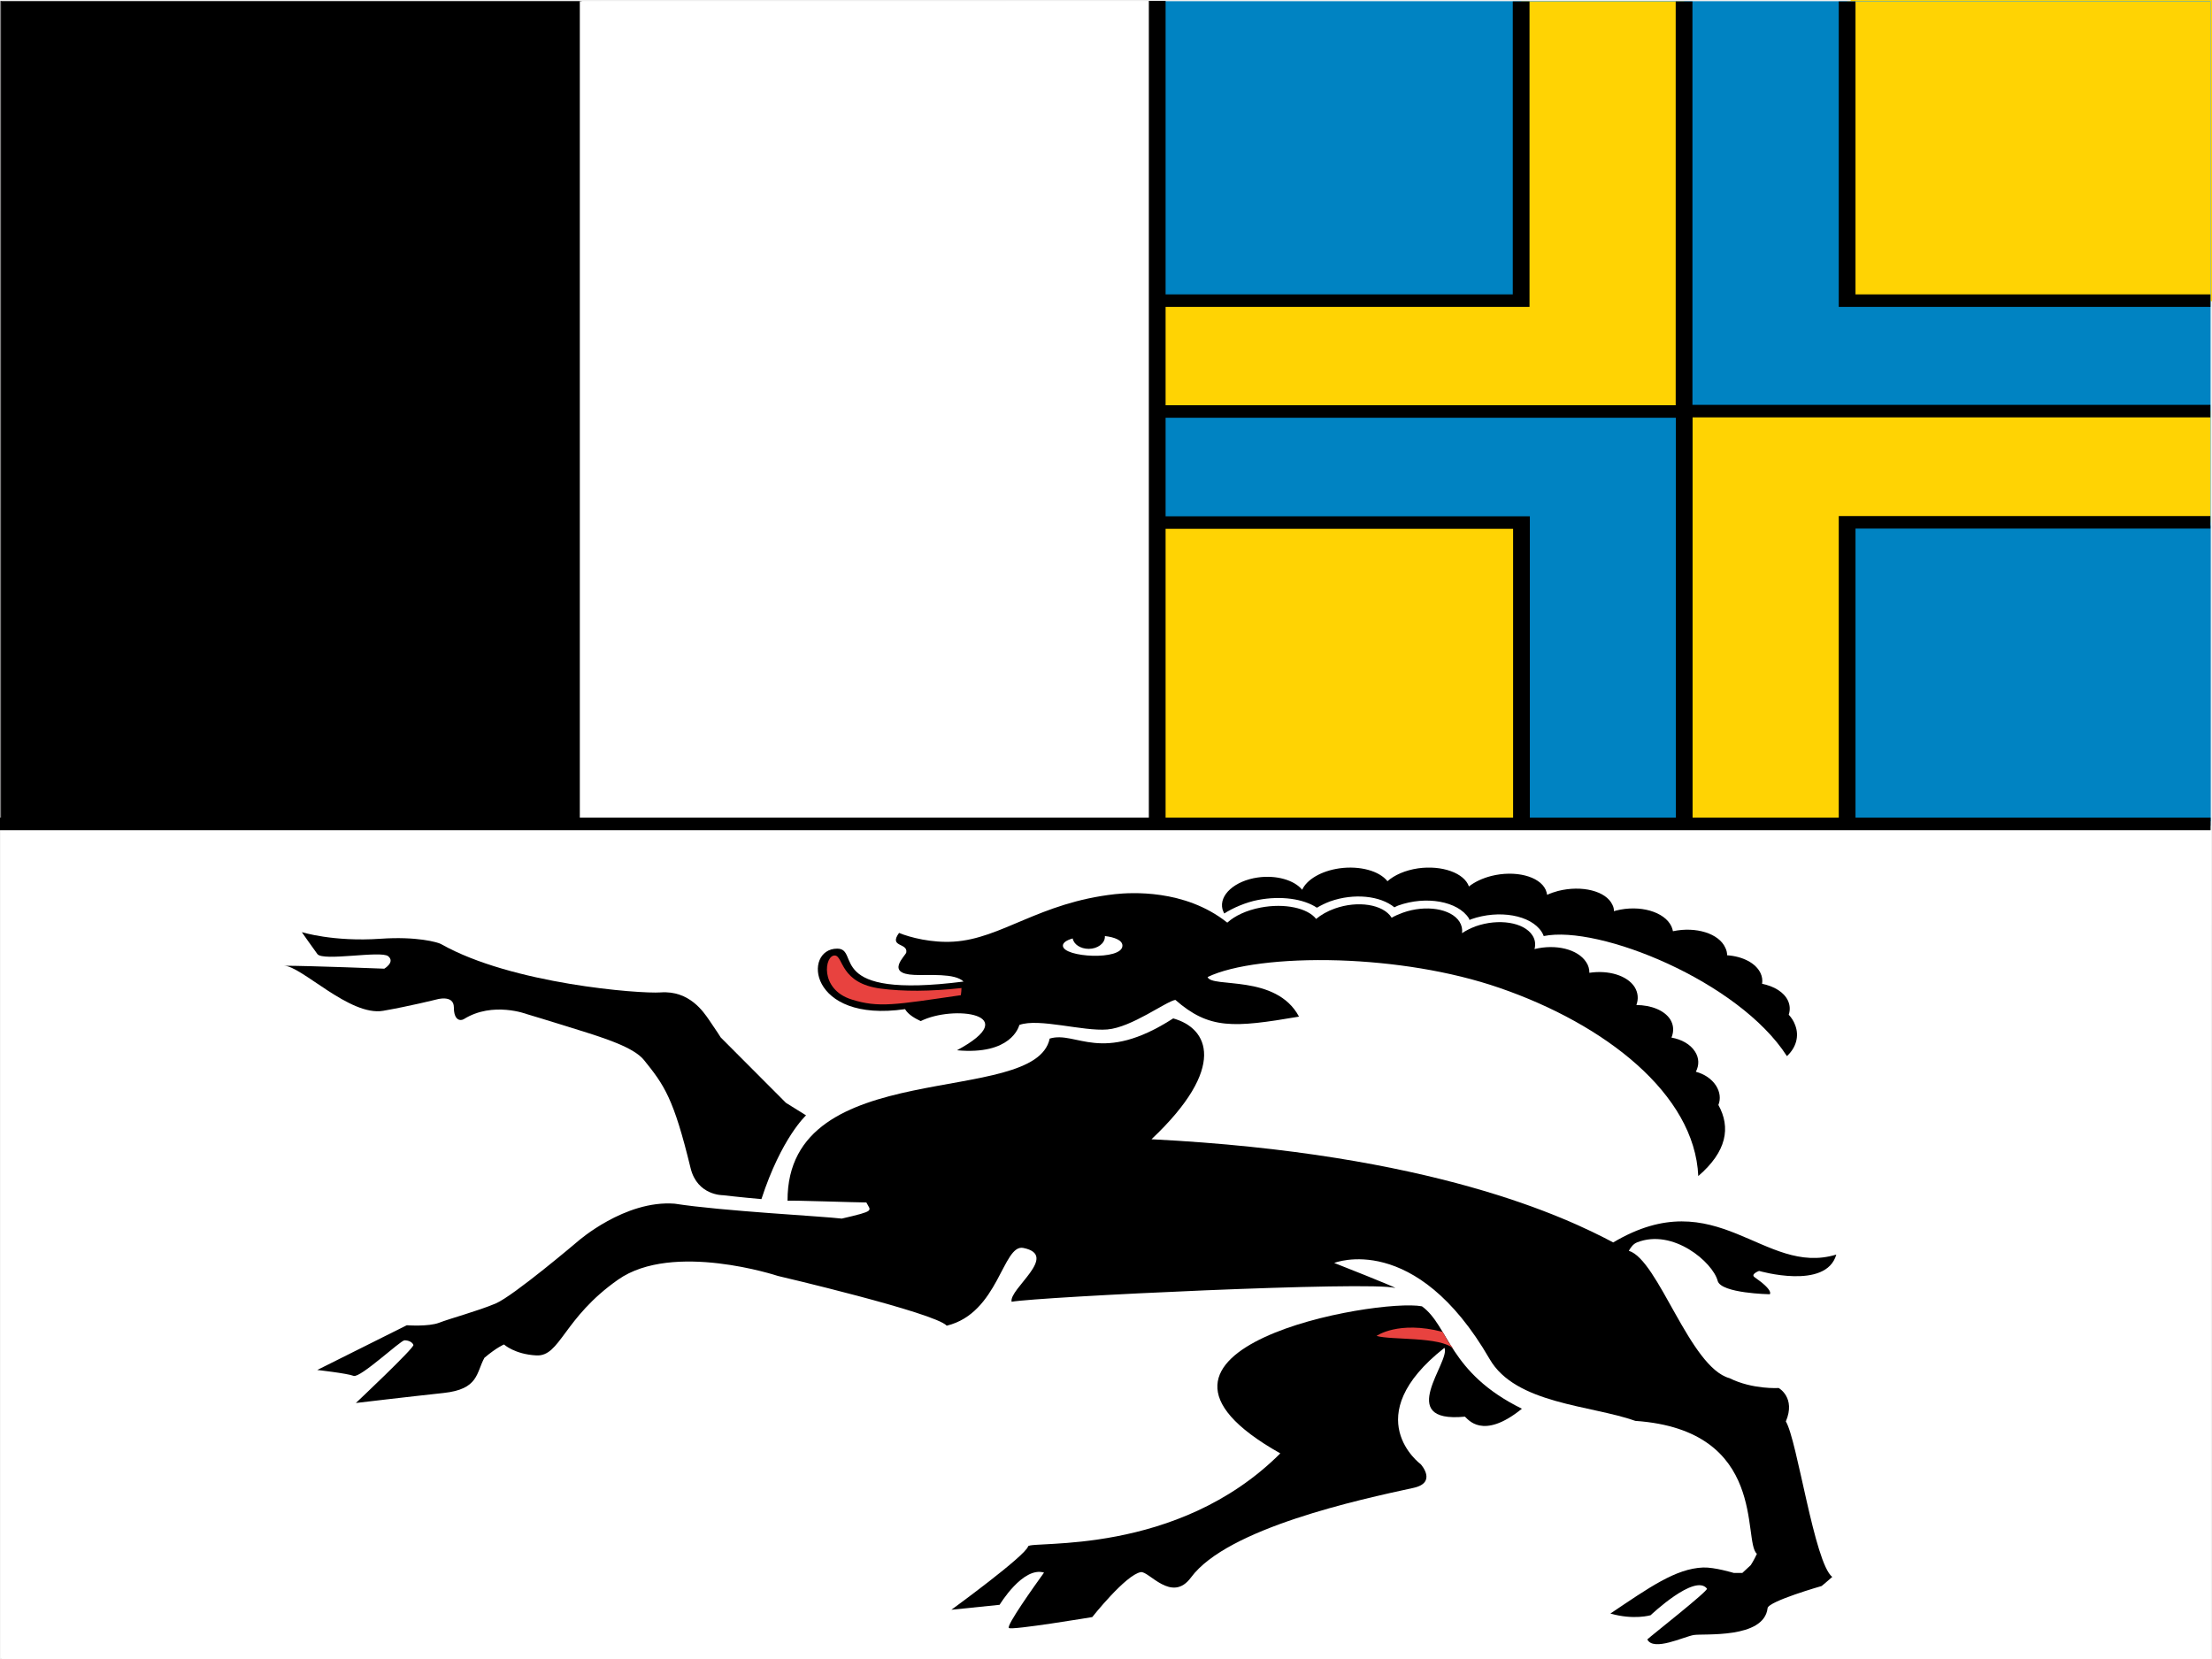
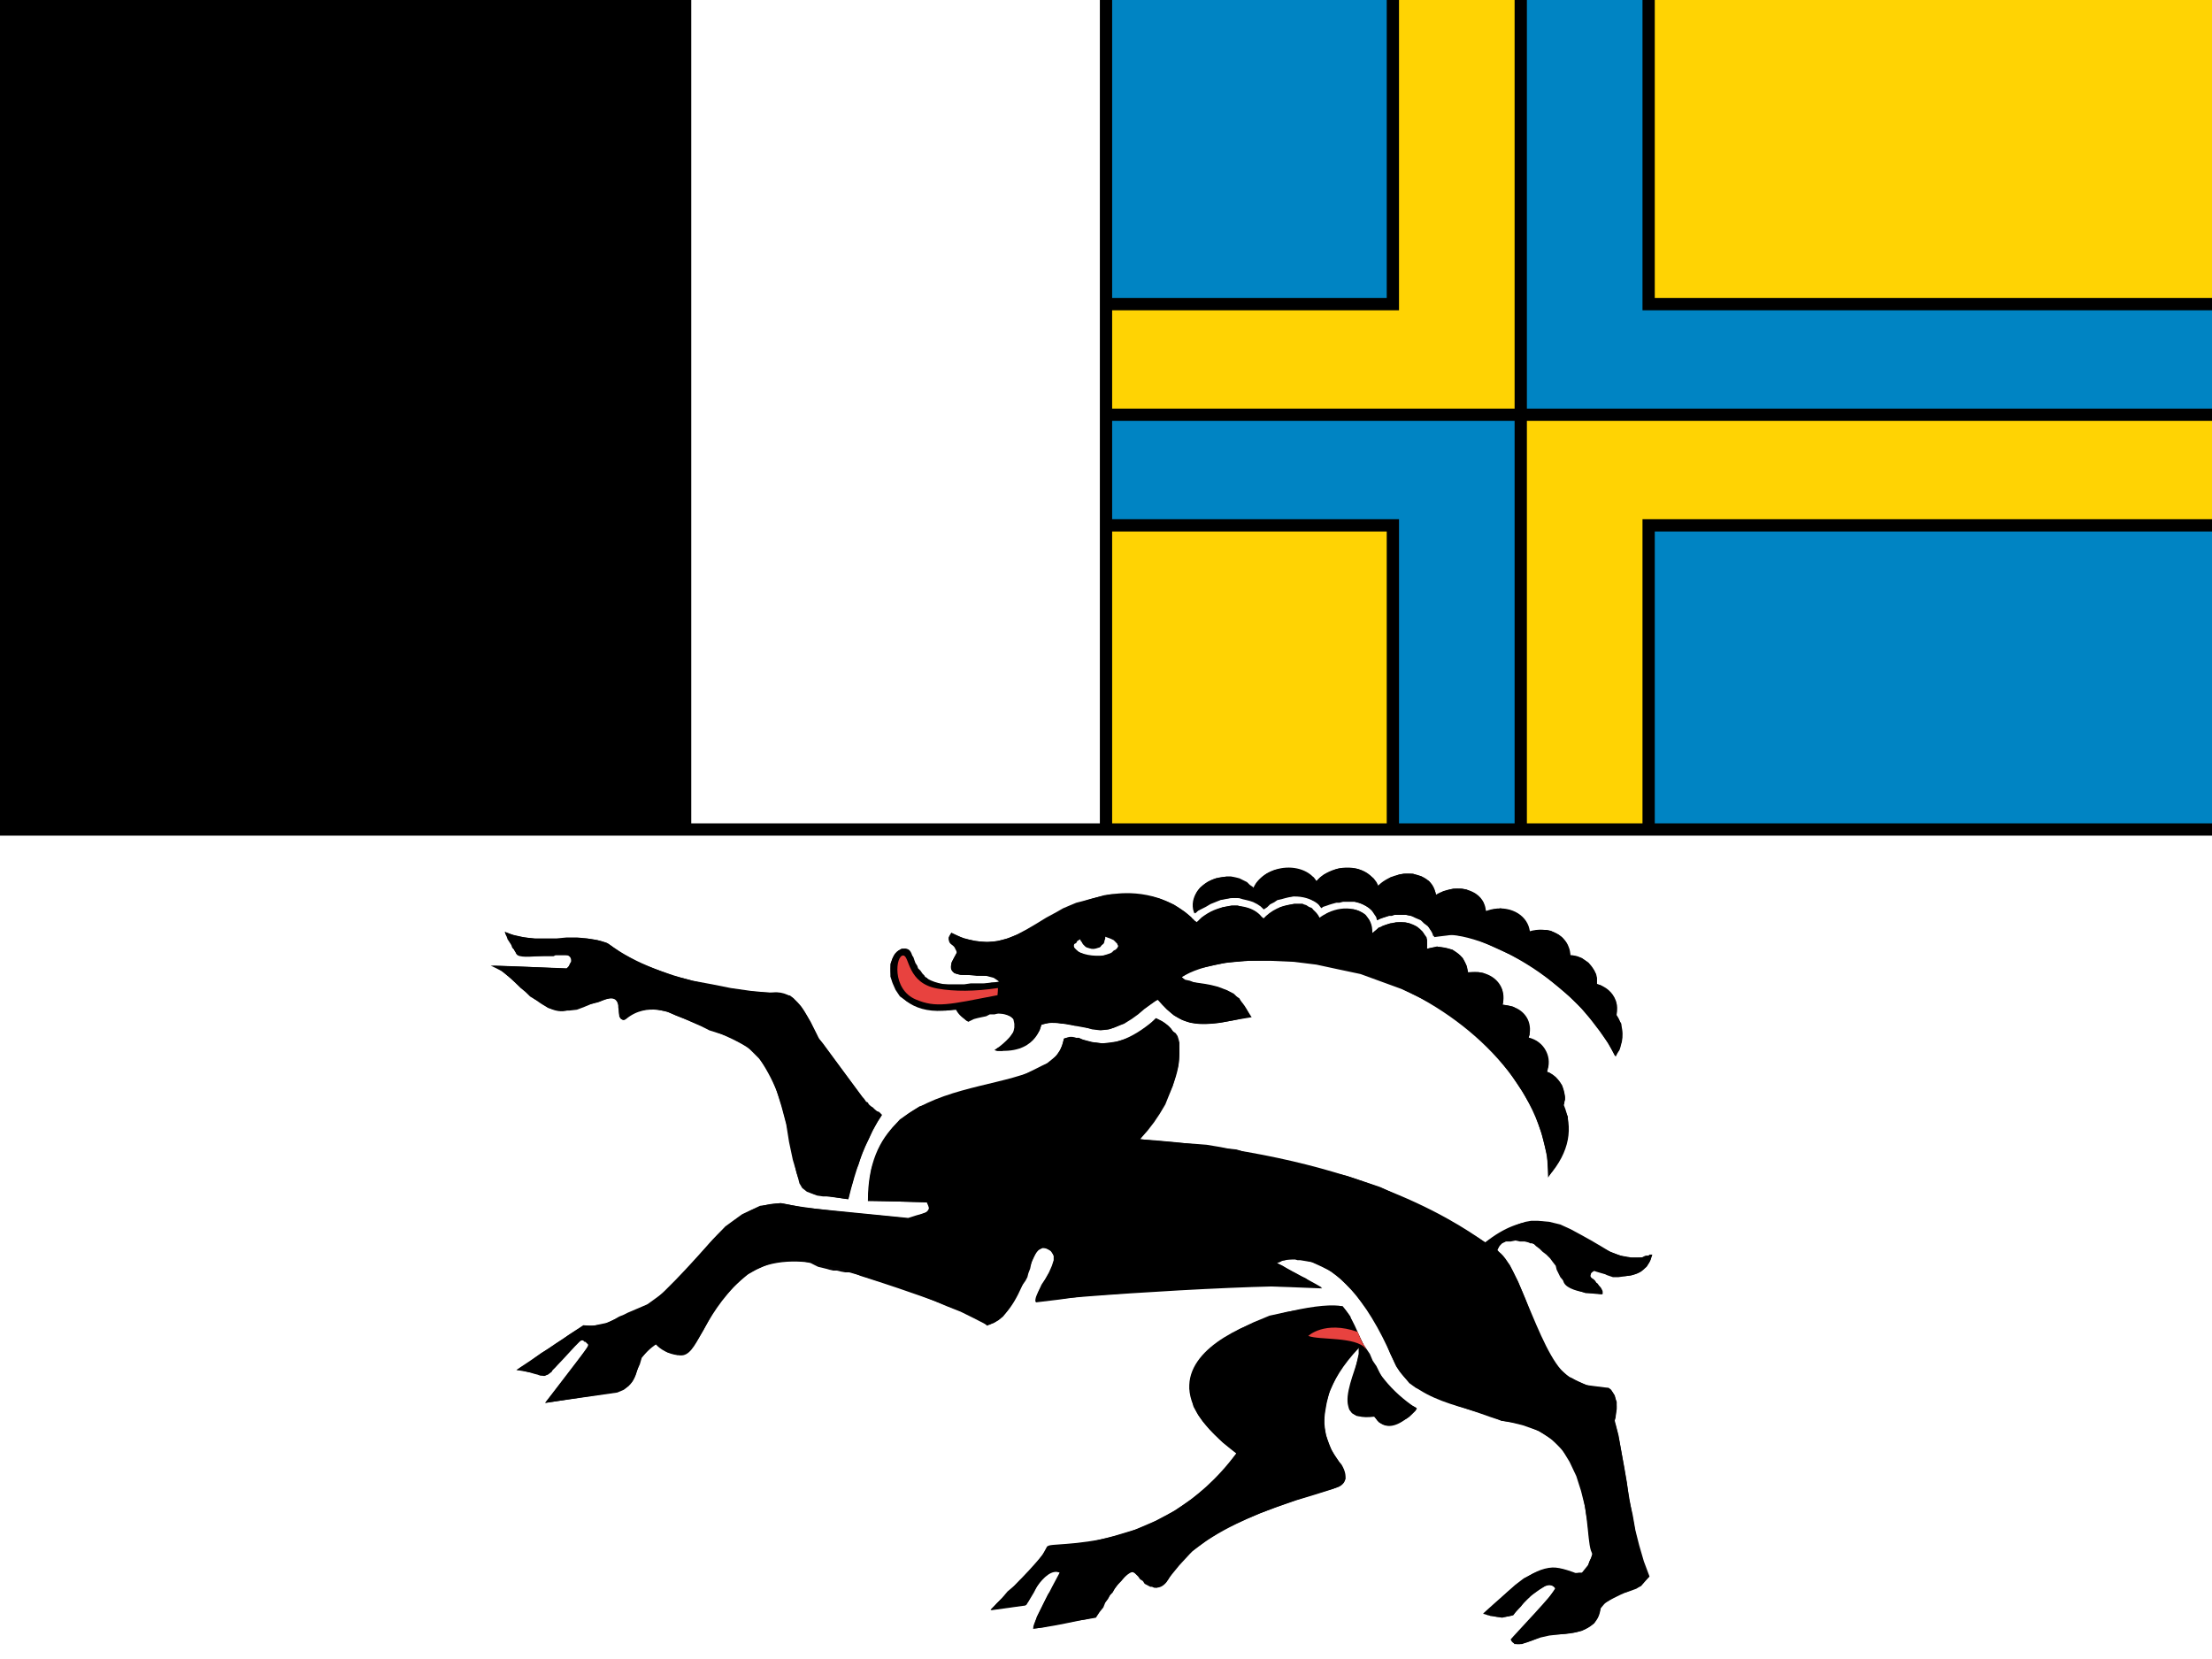
<svg xmlns="http://www.w3.org/2000/svg" version="1.1" viewBox="0 0 640 480">
-   <g transform="matrix(1.363823, 0, 0, 1.019561, 279.7965, 210.4251)">
-     <polygon points="-203.559,-204.513 -203.281,266 265.363,266 265.363,-204.513 -203.281,-204.24" style="fill:#ffffff" transform="translate(-1.500001,-1.597)" />
-     <polygon points="265.098,265.429 265.363,29.553 -203.559,29.553 -203.559,265.742 265.363,265.742" style="fill:#ffffff" transform="translate(-1.500001,-1.597)" />
-     <polygon points="-80.535,28.209 -80.262,-204.513 -203.559,-204.513 -203.559,28.209 -80.262,28.209" style="fill:#040304" transform="translate(-1.500001,-1.597)" />
-     <rect width="123.027" height="234.07" x="-81.508" y="-205.587" style="fill:#ffffff" />
-     <polygon points="119.441,-204.24 119.176,-204.24 42.754,-204.24 42.754,-87.087 154.051,-87.087 154.051,-204.24" style="fill:#ffd303" transform="translate(-1.500001,-1.597)" />
-     <polygon points="119.723,29.553 119.441,29.553 43.02,29.553 43.02,-87.623 154.316,-87.623 154.316,29.553" style="fill:#5187c2" transform="translate(-1.500001,-1.597)" />
-     <polygon points="119.723,-55.919 119.723,29.553 43.02,29.553 43.02,-55.666 119.723,-55.666" style="fill:#ffd303" transform="translate(-1.500001,-1.597)" />
-     <polyline stroke-miterlimit="10" points="43.02,-55.919 119.723,-55.666 119.723,29.553" style="fill:none;stroke:#040304;stroke-width:3.192;stroke-linecap:square;stroke-miterlimit:10" transform="translate(-1.500001,-1.597)" />
-     <polygon points="188.957,-119.576 188.957,-204.791 265.613,-204.791 265.613,-119.31 188.957,-119.31" style="fill:#ffd303" transform="translate(-1.500001,-1.597)" />
-     <g transform="translate(-1.500001,-1.597)" />
-     <polygon points="188.676,-55.919 188.676,29.553 265.363,29.553 265.363,-55.666 188.676,-55.666" style="fill:#5187c2" transform="translate(-1.500001,-1.597)" />
-     <g transform="translate(-1.500001,-1.597)" />
+   <path fill="#fff" d="M 0 0 V480 H640 V0 Z" />
+   <path fill="#000" d="M 0 0 V240 H200 V0 Z" />
+   <path fill="#0084c3" d="M 320 0 V240 H640 V0 Z" />
+   <path fill="#ffd303" d="M320 88 H403 V0 H440 V120 H320 Z M640 88 H477 V0 H640 Z M320 152 H403 V240 H320 Z M640 152 H477 V240 H440 V120 H640 Z" />
+   <path d="M 0 240 H 640 H320 V0 V240 Z M320 120 H640 M440 0 V240 M320 88 H403 V0 M640 88 H477 V0 M320 152 H403 V240 M640 152 H477 V240" style="fill:none;stroke:#000;stroke-width:3.552;stroke-miterlimit:4;stroke-dasharray:none" />
+   <g transform="matrix(1.019561, 0, 0, 1.019561, 289.9449, 210.4251)">
    <polygon points="-86.391,73.506 -80.793,74.538 -75.465,75.6 -69.879,76.397 -64.297,76.936 -58.688,77.725 -57.641,78.538 -56.551,79.881 -55.512,80.928 -54.688,82.272 -53.633,83.881 -52.84,85.178 -52.039,86.788 -51.23,88.397 -50.449,89.983 -49.359,91.295 -38.184,106.506 -37.664,107.022 -37.137,107.834 -36.59,108.084 -36.336,108.624 -35.793,109.178 -35.246,109.428 -34.734,109.967 -34.184,110.475 -33.398,110.756 -32.59,111.569 -33.926,113.694 -35.246,116.1 -36.336,118.475 -37.383,120.6 -38.457,122.999 -39.254,125.655 -40.328,128.053 -40.848,130.459 -41.672,133.131 -42.184,135.538 -44.039,135.272 -45.664,134.983 -47.512,134.725 -49.359,134.725 -50.977,134.491 -52.566,133.897 -53.902,133.397 -55.23,132.35 -56.031,130.999 -56.551,128.866 -57.902,124.327 -58.969,119.272 -59.77,114.225 -61.113,109.178 -62.68,104.084 -64.551,99.569 -67.496,95.584 -70.961,92.116 -75.727,89.459 -81.59,87.6 -83.711,86.522 -86.113,85.459 -88.512,84.397 -91.176,83.35 -93.566,82.272 -96.23,81.741 -98.641,81.475 -101.039,81.983 -103.688,82.788 -105.832,84.655 -106.633,84.397 -106.879,84.116 -107.16,83.6 -107.16,82.788 -107.16,81.983 -107.422,81.209 -107.422,80.397 -107.688,79.6 -108.215,78.788 -109.023,78.28 -111.16,78.788 -113.016,79.6 -115.145,80.131 -117.016,80.928 -119.152,81.741 -121.281,81.983 -123.398,81.983 -125.527,81.741 -127.398,81.209 -129.52,79.6 -131.129,78.788 -132.457,77.999 -133.793,76.655 -135.121,75.6 -136.449,74.272 -137.785,72.952 -139.121,71.881 -140.457,70.819 -142.031,69.999 -143.641,69.225 -122.055,69.999 -121.801,69.756 -121.535,69.506 -121.281,68.952 -121.016,68.413 -120.727,68.163 -120.727,67.608 -120.727,67.366 -120.727,66.819 -121.281,66.569 -121.801,66.295 -122.336,66.295 -122.855,66.295 -123.398,66.295 -123.918,66.295 -124.184,66.295 -124.473,66.295 -124.727,66.295 -125.008,66.295 -125.246,66.295 -125.801,66.569 -126.863,66.569 -127.918,66.569 -129.008,66.569 -130.047,66.569 -131.383,66.569 -132.457,66.569 -133.512,66.295 -134.582,66.295 -135.664,66.022 -136.449,65.756 -136.449,65.491 -136.711,65.225 -136.992,64.694 -137.512,64.163 -137.785,63.366 -138.313,62.569 -138.848,61.756 -139.121,60.952 -139.383,60.428 -139.641,59.608 -136.992,60.694 -134.047,61.241 -131.129,61.522 -127.918,61.522 -125.008,61.522 -122.055,61.241 -119.152,61.241 -116.207,61.522 -113.289,62.022 -110.625,62.834 -106.352,65.756 -101.559,68.413 -96.777,70.272 -91.711,72.147" style="fill:#040304" transform="translate(-1.500001,-1.597)" />
    <polygon points="48.879,105.967 47.816,108.624 46.223,111.295 44.613,113.694 42.754,116.1 40.629,118.475 43.02,118.756 45.957,118.999 49.145,119.272 52.348,119.553 56.082,119.803 59.535,120.069 62.738,120.6 65.645,121.147 68.051,121.413 69.645,121.936 74.441,123.256 79.504,124.6 84.301,125.655 89.363,126.725 94.41,127.788 99.207,128.866 103.988,130.459 108.785,132.069 113.316,134.178 117.598,136.608 119.988,137.67 122.098,138.459 124.254,139.522 126.348,140.584 128.223,141.381 130.348,142.694 132.223,143.756 134.363,145.116 136.504,146.428 138.613,147.788 139.957,146.967 141.301,146.178 142.879,145.366 144.223,144.584 145.551,143.756 147.145,142.983 148.457,142.428 150.051,141.928 151.66,141.639 153.52,141.639 156.754,141.928 159.91,142.694 162.848,144.038 165.785,145.624 168.691,147.241 171.379,148.819 174.035,150.428 176.957,151.522 179.879,152.038 182.801,152.038 183.082,152.038 183.613,151.756 184.145,151.522 184.395,151.522 184.926,151.522 185.223,151.241 185.738,151.241 186.02,151.241 185.738,152.038 185.488,152.834 185.223,153.366 184.691,154.178 184.395,154.709 183.613,155.225 182.801,156.038 181.754,156.553 180.145,157.1 178.316,157.366 176.441,157.639 174.816,157.639 173.223,157.1 172.16,156.553 171.098,156.038 170.316,155.772 169.801,155.522 169.254,155.772 168.691,156.28 168.441,157.366 168.691,157.897 169.254,158.163 169.801,158.67 170.066,159.209 170.535,159.491 170.816,159.999 171.379,160.569 171.66,161.069 171.91,161.608 171.91,162.413 171.098,162.413 169.801,162.178 168.441,162.178 167.098,162.178 165.52,161.608 163.91,161.069 162.535,160.295 161.254,159.209 159.91,157.639 158.863,155.522 158.598,154.413 157.785,153.366 156.988,152.295 155.926,151.241 154.863,150.428 154.051,149.624 152.988,148.819 152.488,148.295 151.926,148.038 151.66,148.038 151.395,148.038 150.863,147.788 149.801,147.522 148.457,147.522 147.145,147.241 145.816,147.522 144.473,147.522 143.395,148.038 142.613,148.819 142.051,149.928 145.551,154.178 147.957,158.952 150.051,163.999 151.926,169.069 153.801,174.131 155.926,178.655 158.863,182.913 162.535,186.1 167.348,188.272 173.504,189.053 174.316,189.584 174.816,190.381 175.348,191.178 175.629,192.256 175.91,193.038 175.91,194.1 175.91,195.178 175.629,196.256 175.629,197.295 175.348,198.35 176.441,202.608 177.223,207.163 178.02,211.413 178.801,215.936 179.363,220.444 180.426,225.022 181.223,229.522 182.301,233.772 183.613,238.281 185.223,242.583 183.863,243.88 182.801,245.226 181.488,246.054 180.145,246.554 178.566,247.101 177.223,247.38 175.629,248.164 174.316,248.937 172.691,250 171.379,251.608 170.535,254.022 169.52,255.88 167.91,256.937 166.035,258 163.66,258.522 161.52,258.804 159.113,259.07 156.754,259.351 154.316,259.897 152.207,260.64 151.395,260.929 150.332,261.208 149.551,261.476 149.02,261.772 148.457,261.772 147.957,261.772 147.395,261.772 146.863,261.772 146.613,261.208 146.082,260.64 147.145,259.351 148.457,257.742 149.801,256.397 151.16,254.833 152.488,253.505 154.051,251.88 155.395,250.281 156.441,248.937 157.52,247.38 158.598,245.772 157.785,245.226 156.988,244.937 156.176,244.937 155.66,245.226 154.863,245.772 154.051,246.281 153.301,246.804 152.488,247.38 151.66,247.88 150.863,248.429 150.051,249.226 149.27,250.281 148.738,251.083 147.957,251.88 147.145,252.669 146.613,253.505 145.551,253.755 144.473,254.022 143.395,254.281 141.801,254.022 140.754,253.755 139.957,253.755 139.691,253.505 139.426,253.505 139.145,253.505 138.879,253.226 138.098,253.226 140.207,251.367 142.613,249.226 144.738,247.101 147.145,244.937 149.551,243.101 152.207,241.742 154.863,240.695 157.52,240.164 160.176,240.414 163.113,241.522 164.16,241.742 165.223,241.522 166.035,241.522 166.598,241.255 167.098,240.695 167.66,239.897 167.91,239.101 168.16,238.281 168.691,237.241 168.973,236.194 168.16,231.936 167.66,227.381 166.863,222.6 165.785,218.311 164.441,214.1 162.535,210.069 160.441,206.608 157.52,203.67 153.801,201.28 149.27,199.67 146.082,198.897 143.16,198.35 139.957,197.295 137.02,196.256 133.816,195.178 130.629,194.1 127.723,193.038 124.77,191.709 121.848,190.381 118.91,189.053 117.035,187.709 115.723,186.1 114.395,184.506 113.316,182.913 112.52,181.069 111.707,179.444 110.926,177.569 110.395,175.999 109.598,174.131 108.785,172.538 107.207,170.147 105.613,167.459 103.738,165.1 101.879,162.413 99.738,160.295 97.363,157.897 94.957,156.038 92.285,154.709 89.363,153.366 86.145,152.834 85.348,152.834 84.582,152.584 84.035,152.584 83.504,152.584 82.973,152.584 82.426,152.584 81.645,152.834 81.113,152.834 80.316,153.366 79.504,153.639 81.113,154.413 82.426,155.225 83.77,156.038 84.816,156.553 86.145,157.366 87.504,157.897 88.535,158.67 89.91,159.491 90.957,159.999 92.285,160.834 85.613,160.569 77.91,160.295 69.645,160.295 60.613,160.569 51.535,161.069 42.504,161.608 33.723,162.413 25.176,162.936 17.738,163.999 11.063,164.803 11.344,163.209 11.863,161.608 12.672,159.772 13.738,158.163 14.801,156.28 15.617,154.413 16.129,152.834 16.129,151.522 15.328,150.163 14,149.366 12.961,149.366 11.863,149.928 11.063,150.694 10.535,151.756 10.016,152.834 9.738,153.897 9.457,155.225 8.945,156.553 8.672,157.639 8.129,158.67 7.344,159.772 6.289,161.295 5.473,162.936 4.688,164.553 3.879,165.881 2.816,167.459 1.754,168.819 0.441,169.881 -0.902,170.655 -2.793,171.209 -6.496,169.311 -10.23,167.459 -14.215,165.881 -17.953,164.28 -21.945,162.655 -25.953,161.069 -29.953,159.772 -33.926,158.67 -37.918,157.366 -41.91,156.28 -42.984,156.28 -44.32,156.038 -45.367,155.772 -46.457,155.772 -47.512,155.522 -48.574,155.225 -49.656,154.952 -50.703,154.709 -51.777,154.178 -52.84,153.639 -55.23,153.084 -57.902,152.834 -60.543,152.834 -63.215,153.366 -65.879,154.413 -68.289,155.522 -70.672,156.85 -72.809,158.67 -74.926,160.569 -76.535,162.413 -78.391,164.28 -80.008,166.67 -81.59,169.584 -83.184,172.538 -84.793,175.209 -86.391,177.569 -88.246,178.913 -90.656,179.694 -93.566,178.913 -96.777,176.553 -98.359,177.569 -99.688,179.178 -100.77,180.522 -101.313,182.381 -102.078,183.999 -102.633,185.6 -103.422,187.178 -104.496,188.491 -105.832,189.584 -107.688,190.381 -128.184,193.295 -115.953,177.327 -115.953,177.069 -115.953,176.788 -115.953,176.553 -116.207,176.553 -116.48,176.272 -116.742,175.999 -117.016,175.999 -117.297,175.725 -117.297,175.459 -117.551,175.459 -118.352,175.725 -119.152,176.553 -120.207,177.569 -121.281,178.655 -122.336,179.694 -123.398,180.803 -124.473,182.116 -125.246,183.178 -126.063,183.999 -126.328,184.506 -127.398,185.311 -128.465,185.6 -129.52,185.6 -130.32,185.311 -131.383,185.038 -132.184,184.772 -133.254,184.506 -134.047,184.272 -135.121,183.999 -136.184,183.999 -134.582,182.913 -132.711,181.85 -131.129,180.522 -129.281,179.178 -127.137,177.866 -125.246,176.553 -123.145,175.209 -121.281,173.881 -119.152,172.538 -117.297,171.491 -115.953,171.491 -114.617,171.491 -113.543,171.209 -112.207,170.928 -110.887,170.655 -109.543,170.147 -108.488,169.584 -107.16,168.819 -105.832,168.28 -104.77,167.741 -99.176,165.35 -94.367,161.881 -89.848,157.366 -85.582,152.584 -81.336,147.788 -77.07,143.256 -72.289,139.788 -67.207,137.397 -61.359,136.608 -54.688,137.913 -25.152,140.834 -24.352,140.584 -23.543,140.327 -22.734,140.069 -21.68,139.788 -20.887,139.522 -20.07,139.241 -19.559,138.709 -19.297,138.194 -19.297,137.397 -19.824,136.311 -36.59,136.053 -36.336,133.131 -36.055,129.928 -35.535,126.725 -34.465,123.819 -33.145,120.881 -31.535,117.952 -29.672,115.28 -27.535,112.897 -24.871,111.038 -21.945,109.178 -19.016,108.366 -16.086,107.295 -13.168,106.506 -10.496,105.694 -7.574,104.897 -4.887,104.084 -2.246,103.295 0.688,102.506 3.344,101.694 6.289,100.913 7.863,100.1 9.457,99.295 11.063,98.506 12.672,97.694 14.273,96.928 15.617,95.85 16.93,94.772 17.984,93.194 18.52,91.866 19.047,89.983 19.848,89.725 20.648,89.459 21.457,89.459 22.52,89.725 23.328,89.725 24.391,90.272 25.176,90.522 26.258,90.788 27.047,91.053 28.113,91.053 29.984,91.295 32.113,91.053 33.973,90.788 35.832,90.272 37.441,89.725 39.301,88.928 40.895,87.866 42.223,86.788 43.832,85.459 45.129,84.116 45.957,84.655 47.02,85.178 47.816,85.725 48.613,86.272 49.41,87.069 49.957,87.866 50.738,88.397 51.285,89.209 51.535,89.983 51.816,91.053 51.816,90.788 51.816,94.272 51.535,97.444 50.738,100.381 49.957,103.295" style="fill:#040304" transform="translate(-1.500001,-1.597)" />
    <polygon points="104.801,177.866 105.863,179.444 106.66,181.327 107.738,182.913 108.52,184.506 109.332,186.1 110.129,187.178 111.191,188.491 112.27,189.834 113.598,190.913 114.926,191.952 116.254,193.038 117.332,193.866 118.379,194.35 118.91,194.639 119.176,194.897 118.91,195.178 118.91,195.444 118.66,195.709 118.113,196.256 117.598,196.756 117.035,197.295 116.254,197.819 115.176,198.35 114.113,198.897 113.316,199.147 112.52,199.413 111.707,199.67 111.191,199.67 110.395,199.67 109.598,199.413 109.051,199.147 108.52,198.897 107.988,198.35 107.473,197.584 107.207,197.295 106.926,197.038 106.395,197.038 105.863,197.038 105.332,197.038 104.801,197.038 103.988,197.038 103.473,197.038 102.676,197.038 102.145,197.038 100.801,196.256 99.988,195.178 99.738,193.295 99.738,191.428 100.27,189.053 100.801,186.624 101.613,184.272 102.145,181.85 102.676,179.444 102.676,177.327 100.801,179.444 98.926,181.85 97.082,184.506 95.738,187.178 94.41,190.1 93.613,193.295 93.098,196.256 92.816,199.413 93.348,202.381 94.41,205.272 94.957,206.608 95.738,207.936 96.816,209.553 97.613,210.866 98.41,212.209 98.676,213.553 98.926,214.866 98.41,215.936 97.082,217.022 95.223,217.788 90.145,219.397 84.816,220.999 79.504,222.85 74.441,224.725 69.395,226.866 64.332,229.272 59.801,232.178 55.535,235.35 51.816,239.38 48.348,243.608 48.082,244.179 47.535,244.669 47.02,244.937 46.473,245.226 45.957,245.505 45.426,245.772 44.613,245.772 44.098,245.505 43.551,245.505 43.02,245.226 41.957,244.669 41.441,243.88 40.629,243.351 40.098,242.583 39.551,242.039 39.035,241.522 38.504,241.255 37.973,241.255 37.16,241.742 36.363,242.583 35.316,243.88 34.223,244.937 33.441,246.054 32.895,247.101 32.113,247.88 31.57,248.937 30.77,250 30.223,251.367 29.176,252.669 28.113,254.281 26.52,254.554 24.93,254.833 23.047,255.083 21.191,255.38 19.328,255.625 17.207,256.13 15.328,256.397 13.473,256.937 11.863,257.195 10.273,257.458 10.801,255.88 11.344,254.022 12.145,252.445 12.961,250.82 13.738,249.226 14.535,247.625 15.617,246.281 16.391,244.669 17.207,243.101 17.984,241.522 16.648,240.953 15.328,241.255 14.273,242.039 13.191,242.851 12.145,244.179 11.344,245.505 10.535,247.101 9.738,248.429 8.945,249.755 8.129,250.82 -1.711,252.179 -0.105,250.281 1.488,248.669 3.063,246.804 4.961,245.226 6.535,243.608 8.391,242.039 10.016,240.164 11.617,238.281 12.961,236.444 14.273,234.038 20.648,233.522 27.047,232.709 33.176,231.116 39.301,229.272 44.91,226.866 50.473,223.928 55.535,220.444 60.051,216.756 64.332,212.491 68.051,207.655 66.176,206.1 64.066,204.506 62.191,202.608 60.332,200.756 58.473,198.624 57.129,196.756 55.801,194.35 55.285,191.952 54.738,189.295 55.02,186.366 57.676,182.116 60.848,178.116 64.613,175.209 68.598,172.538 72.863,170.444 77.379,168.569 82.426,167.459 87.504,166.67 92.816,166.131 98.145,165.881 100.535,169.069 100.27,168.819 101.051,170.928 101.879,172.803 102.926,174.67 103.738,176.272" style="fill:#040304" transform="translate(-1.500001,-1.597)" />
    <polygon points="90.426,173.084 89.629,173.6 89.098,173.881 88.816,174.131 88.535,174.131 88.535,174.397 88.816,174.397 89.629,174.397 90.145,174.67 91.207,174.928 92.285,174.928 93.348,175.209 94.41,175.209 95.738,175.209 96.816,175.209 97.879,175.459 98.926,175.459 100.27,175.999 101.348,176.272 102.145,176.788 103.207,177.069 103.738,177.569 104.27,177.866 104.801,177.866 104.801,178.116 102.145,173.084 101.879,172.803 101.613,172.803 101.051,172.538 100.27,172.272 99.473,172.272 98.676,171.999 97.363,171.999 96.02,171.999 96.02,171.725 94.691,171.999 93.348,172.272 92.285,172.538 91.207,172.803" style="fill:#e8423f" transform="translate(-1.500001,-1.597)" />
    <polygon points="151.16,62.022 151.16,61.756 151.16,61.522 151.16,61.241 151.16,60.952 151.16,60.694 151.16,59.366 150.613,58.295 150.332,57.256 149.551,56.178 148.738,55.381 147.676,54.569 146.613,54.038 145.551,53.506 144.223,53.256 142.879,52.967 142.051,53.256 141.02,53.256 140.207,53.506 139.426,53.788 138.879,54.038 138.098,54.569 137.535,55.116 136.738,55.624 136.223,56.178 135.973,56.967 138.613,57.256 138.613,56.967 138.613,56.694 138.879,56.444 138.879,56.178 138.879,55.897 138.879,55.624 138.879,55.381 138.879,55.116 138.879,53.788 138.348,52.444 138.098,51.397 137.301,50.327 136.504,49.522 135.426,48.709 134.363,48.178 133.316,47.639 131.957,47.381 130.629,47.381 129.566,47.381 128.488,47.639 127.723,47.913 126.645,48.178 125.848,48.709 125.051,49.256 124.473,50.053 123.973,50.85 123.441,51.639 122.91,52.444 124.473,52.967 124.77,52.967 124.77,52.725 124.77,52.444 124.77,52.178 124.77,51.913 125.051,51.639 125.051,51.397 125.051,51.1 125.051,50.85 124.77,49.522 124.473,48.459 123.973,47.381 123.441,46.311 122.645,45.256 121.582,44.709 120.504,43.928 119.441,43.655 118.113,43.131 116.785,43.131 115.457,43.131 114.113,43.381 113.066,43.928 111.707,44.194 110.66,44.999 109.598,45.522 108.785,46.311 107.988,47.381 107.473,48.178 106.926,49.256 108.52,50.053 108.785,50.053 108.785,49.772 108.785,49.522 108.785,49.256 108.785,48.983 108.52,47.913 108.27,46.584 107.738,45.522 106.926,44.459 105.863,43.655 104.801,42.866 103.738,42.311 102.41,41.788 100.801,41.538 99.207,41.538 97.879,41.538 96.52,41.788 95.223,42.311 93.879,42.866 92.816,43.381 91.738,44.194 90.691,45.256 90.145,46.053 89.629,47.116 89.098,48.178 92.035,48.178 91.738,47.116 91.207,46.053 90.691,45.256 89.91,44.194 88.816,43.655 87.754,42.866 86.41,42.311 85.098,42.069 83.504,41.788 81.91,41.538 80.566,41.788 78.973,42.069 77.629,42.6 76.566,43.131 75.504,43.928 74.441,44.999 73.66,45.788 73.113,47.116 72.863,48.178 72.582,49.522 72.582,49.772 72.863,49.772 74.176,49.522 73.926,48.709 73.379,47.639 72.582,46.85 71.785,46.311 70.988,45.522 69.926,44.999 68.848,44.459 67.801,44.194 66.441,43.928 65.129,43.928 63.801,44.194 62.191,44.459 60.848,44.999 59.801,45.522 58.738,46.311 57.676,47.116 56.863,48.178 56.348,49.256 56.082,50.584 55.801,51.639 56.082,51.913 56.082,52.444 56.082,52.967 56.348,53.788 56.348,54.569 56.613,55.381 56.613,55.897 56.863,56.444 56.863,56.694 56.863,56.967 55.02,55.381 53.41,54.038 51.816,52.967 50.223,51.913 48.348,51.1 46.473,50.327 44.379,49.772 41.691,49.522 38.754,49.256 35.316,48.983 33.973,48.983 32.359,48.983 30.504,49.256 28.648,49.772 26.52,50.327 24.648,50.85 22.52,51.397 20.648,52.178 18.801,52.967 16.93,54.038 14,55.624 11.344,57.256 8.672,58.834 5.738,60.428 3.063,61.522 0.145,62.295 -2.793,62.569 -5.977,62.295 -9.43,61.522 -12.887,59.897 -13.414,60.694 -13.688,61.241 -13.688,61.756 -13.414,62.295 -13.168,62.834 -12.633,63.366 -12.105,63.897 -11.824,64.413 -11.559,64.952 -11.297,65.491 -12.887,68.413 -12.887,70.272 -12.105,71.35 -10.23,71.881 -8.105,71.881 -5.688,72.147 -3.023,72.147 -0.902,72.694 0.688,73.756 1.488,75.327 -11.559,80.397 -11.559,80.67 -11.297,80.928 -11.031,81.475 -10.75,81.983 -10.496,82.538 -9.977,83.35 -9.43,83.881 -8.902,84.655 -8.105,85.178 -6.496,84.397 -5.43,84.116 -4.367,83.881 -3.023,83.6 -1.984,83.069 -0.641,83.069 0.441,82.788 1.754,82.788 2.816,83.069 3.879,83.6 4.688,84.397 4.961,85.725 4.961,86.788 4.688,88.131 4.145,88.928 3.617,89.983 2.816,90.788 2,91.584 1.223,92.116 0.145,92.639 -0.641,93.194 0.145,93.459 0.688,93.459 1.488,93.459 2,93.194 2.816,93.194 3.617,92.928 4.145,92.639 4.961,92.639 5.738,92.639 6.535,92.639 7.344,92.116 8.129,91.584 8.945,91.053 9.738,90.522 10.535,89.725 11.063,89.209 11.617,88.397 12.145,87.6 12.391,86.788 12.672,85.983 13.738,85.725 14.801,85.459 15.863,85.459 17.207,85.459 18.52,85.725 19.602,85.725 20.93,85.983 21.984,86.272 23.328,86.272 24.391,86.522 27.047,87.327 29.441,87.6 31.832,87.327 33.973,86.522 36.113,85.725 38.254,84.397 40.098,83.069 41.957,81.475 43.832,80.131 45.691,78.788 48.082,81.475 50.223,83.35 52.629,84.655 55.02,85.459 57.676,85.725 60.332,85.725 63.254,85.459 66.176,84.928 69.113,84.397 72.316,83.881 71.785,83.069 71.254,82.272 70.441,81.209 69.926,80.397 69.395,79.6 68.848,78.538 68.051,77.999 67.254,77.209 66.176,76.655 65.129,76.131 63.801,75.897 62.738,75.327 61.395,75.084 59.801,74.819 58.473,74.538 57.129,74.272 56.082,74.022 54.738,73.506 53.41,73.225 52.348,72.413 52.879,72.147 53.41,71.881 54.207,71.35 54.738,71.084 55.285,70.819 55.801,70.569 56.613,70.272 57.129,69.999 57.926,69.756 58.738,69.756 64.863,68.413 71.254,67.881 77.91,67.881 84.301,68.163 90.691,68.952 96.816,70.272 103.207,71.624 109.051,73.756 114.926,75.897 120.504,78.538 126.098,81.475 131.41,85.178 136.504,89.459 141.301,94.272 145.551,99.569 149.27,105.163 152.488,110.756 154.598,116.881 156.176,123.256 156.441,129.397 159.379,124.6 159.91,123.256 160.441,122.209 161.004,120.881 161.254,119.803 161.52,118.756 161.801,117.67 162.051,116.608 162.051,115.538 162.051,114.475 162.051,113.413 162.051,112.897 162.051,112.1 161.801,111.569 161.52,111.038 161.254,110.475 161.004,109.967 160.441,109.428 160.176,109.178 159.629,108.624 158.863,108.366 159.91,110.756 160.176,110.475 160.176,109.967 160.441,109.694 160.723,109.178 160.723,108.913 161.004,108.366 161.004,107.834 161.254,107.295 161.254,107.022 161.254,106.506 161.004,105.428 160.723,104.366 160.441,103.295 159.91,102.506 159.113,101.694 158.598,100.913 157.52,100.1 156.754,99.569 155.66,99.295 154.598,99.053 155.395,100.639 155.66,100.381 155.926,99.834 155.926,99.569 156.176,99.295 156.176,98.756 156.176,98.506 156.441,97.967 156.441,97.694 156.441,97.178 156.441,96.928 156.441,95.584 155.926,94.506 155.66,93.459 154.863,92.381 154.051,91.584 153.301,90.788 152.207,90.272 150.863,89.725 149.801,89.459 148.457,89.209 150.051,91.584 150.332,91.053 150.613,90.788 150.613,90.522 150.863,90.272 150.863,89.725 150.863,89.459 151.16,88.928 151.16,88.655 151.16,88.131 151.16,87.866 150.863,86.522 150.613,85.459 150.051,84.397 149.551,83.35 148.738,82.538 147.676,81.741 146.613,80.928 145.551,80.67 144.223,80.397 142.879,80.131 142.879,81.983 143.16,81.741 143.16,81.475 143.395,80.928 143.395,80.67 143.395,80.397 143.645,79.881 143.645,79.6 143.645,79.327 143.645,79.069 143.645,78.538 143.645,77.475 143.395,76.131 142.879,75.084 142.051,74.022 141.301,73.225 140.207,72.413 139.145,71.881 138.098,71.35 136.738,71.084 135.426,71.084 135.145,71.084 134.629,71.084 134.082,71.084 133.816,71.084 133.582,71.35 133.035,71.35 132.754,71.35 132.223,71.624 131.957,71.881 131.691,71.881 133.816,71.624 133.582,70.272 133.316,69.225 132.754,68.163 132.223,67.084 131.41,66.295 130.348,65.491 129.316,64.694 127.973,64.413 126.879,64.163 125.566,63.897 125.285,63.897 125.051,63.897 125.051,63.624 125.051,63.366 125.285,63.1 125.285,62.834 125.566,62.834 125.566,62.569 125.285,62.569 125.051,62.569 123.441,61.241 125.566,60.952 127.723,60.694 129.566,60.428 131.41,60.694 133.316,60.952 135.145,61.522 137.301,62.295 139.691,63.366 142.613,64.694 146.082,66.295 149.551,68.163 152.988,70.272 156.176,72.694 159.379,75.327 162.535,77.999 165.785,81.209 168.441,84.397 171.098,87.866 173.504,91.295 175.629,95.053 176.16,93.983 176.691,93.194 176.957,92.381 176.957,91.584 177.223,91.053 177.223,90.272 177.223,89.725 177.223,88.928 177.223,88.397 177.223,87.6 177.223,86.522 177.223,85.725 176.691,84.928 176.441,84.397 175.91,83.881 175.348,83.35 174.566,82.788 173.754,82.538 172.973,82.272 171.91,81.983 173.754,87.069 174.035,86.522 174.566,86.272 174.816,85.725 175.098,85.178 175.348,84.655 175.629,84.116 175.629,83.6 175.91,83.069 175.91,82.272 175.91,81.741 175.91,80.397 175.629,79.327 175.098,78.28 174.316,77.209 173.504,76.397 172.441,75.6 171.379,74.819 170.316,74.538 168.973,74.272 167.66,74.022 167.348,74.022 167.098,74.022 166.863,74.022 166.598,74.272 166.316,74.272 166.035,74.272 168.973,78.538 169.254,77.999 169.52,77.725 169.801,77.209 169.801,76.936 170.066,76.397 170.316,75.897 170.316,75.327 170.316,75.084 170.316,74.538 170.316,74.022 170.316,72.694 170.066,71.624 169.52,70.569 168.691,69.506 167.91,68.413 167.098,67.881 166.035,67.084 164.723,66.569 163.395,66.295 162.051,66.295 161.801,66.295 161.52,66.295 161.004,66.295 160.723,66.569 160.176,66.569 159.91,66.569 159.379,66.819 159.113,66.819 158.863,67.084 158.332,67.084 161.801,70.569 162.051,70.272 162.051,69.756 162.316,69.506 162.316,69.225 162.535,68.694 162.535,68.413 162.535,67.881 162.848,67.608 162.848,67.084 162.848,66.819 162.535,65.491 162.316,64.413 161.801,63.1 161.254,62.295 160.441,61.241 159.379,60.428 158.332,59.897 157.27,59.366 155.926,59.1 154.598,59.1 153.801,59.1 153.301,59.1 152.738,59.366 152.207,59.366 151.66,59.608 151.16,59.897 150.613,60.178 150.051,60.428 149.551,60.694 149.02,61.241 150.613,63.1 150.863,63.1 150.863,62.834 150.863,62.569 150.863,62.295" style="fill:#040304" transform="translate(-1.500001,-1.597)" />
    <polyline stroke-miterlimit="10" points="56.348,55.624 56.613,55.624 57.129,55.116 57.676,54.569 58.738,54.038 59.801,53.506 61.113,52.725 62.473,52.178 63.801,51.639 65.129,51.397 66.441,51.1 67.52,51.1 68.598,51.1 69.395,51.397 70.441,51.639 71.52,51.913 72.316,52.178 73.379,52.725 74.176,53.256 74.988,54.038 75.785,54.569 76.566,54.038 77.379,53.506 78.176,52.725 79.254,52.178 80.035,51.639 81.113,51.397 82.16,51.1 83.223,50.85 84.301,50.584 85.348,50.584 86.145,50.584 86.973,50.584 87.504,50.85 88.285,51.1 89.098,51.639 89.91,51.913 90.426,52.444 90.957,53.256 91.488,53.788 92.035,54.569 92.535,54.038 93.098,53.506 93.879,53.256 94.691,52.967 95.488,52.725 96.52,52.444 97.363,52.444 98.41,52.178 99.207,52.178 99.988,52.178 101.348,52.178 102.41,52.444 103.207,52.725 104.27,53.256 105.082,53.788 105.613,54.295 106.129,55.116 106.66,55.897 106.926,56.967 107.207,58.038 107.738,57.506 108.52,57.256 109.051,56.967 109.863,56.694 110.66,56.444 111.457,56.178 112.27,56.178 113.066,55.897 113.848,55.897 114.645,55.897 115.988,55.897 117.332,56.178 118.379,56.694 119.723,57.256 120.504,58.038 121.582,58.834 122.098,59.608 122.91,60.694 123.176,61.756 123.176,63.1 126.645,62.295" style="fill:none;stroke:#ffffff;stroke-width:2.128;stroke-linecap:square;stroke-miterlimit:10" transform="translate(-1.500001,-1.597)" />
    <polygon points="32.113,61.522 31.32,61.241 30.504,60.952 29.703,60.694 28.895,60.694 28.113,60.694 27.32,60.694 26.258,60.694 25.457,60.952 24.93,61.241 24.113,61.522 23.602,61.756 22.801,62.295 22.52,62.834 21.984,63.1 21.738,63.624 21.984,64.163 22.52,64.694 22.801,64.952 23.328,65.491 24.113,65.756 24.648,66.022 25.457,66.295 26.258,66.569 27.047,66.569 27.832,66.569 28.895,66.569 29.703,66.569 30.504,66.295 31.32,66.022 32.113,65.756 32.633,65.491 33.176,64.952 33.723,64.694 34.223,64.163 34.504,63.624 34.223,63.366 34.223,63.1 33.723,62.569 33.176,62.022 32.633,61.756" style="fill:#ffffff" transform="translate(-1.500001,-1.597)" />
    <polygon points="29.703,63.366 30.223,63.1 30.504,62.569 30.504,62.022 30.77,61.522 30.77,60.952 30.77,60.428 30.504,59.897 30.504,59.608 29.984,59.1 29.703,58.834 29.176,58.295 28.895,58.038 28.375,58.038 27.832,57.772 27.32,57.772 26.52,57.772 25.984,58.038 25.457,58.038 25.176,58.295 24.648,58.834 24.391,59.1 24.113,59.608 23.863,60.178 23.602,60.694 23.602,61.241 23.602,61.756 23.863,62.295 24.113,62.569 24.391,63.1 24.648,63.366 25.176,63.897 25.719,64.163 26.258,64.163 26.77,64.413 27.32,64.413 27.047,64.413 27.832,64.413 28.375,64.163 28.895,64.163 29.441,63.897" style="fill:#040304" transform="translate(-1.500001,-1.597)" />
    <polygon points="-11.297,80.67 -14.496,80.928 -17.414,80.67 -20.352,80.397 -22.734,79.6 -24.871,78.538 -26.734,77.209 -27.809,75.6 -28.617,73.756 -29.145,72.147 -29.145,70.569 -29.145,68.952 -28.617,67.608 -28.07,66.569 -27.535,66.022 -26.734,65.491 -26.191,65.491 -25.68,65.756 -25.398,66.295 -25.152,66.819 -24.625,67.366 -24.352,68.163 -24.063,68.952 -23.543,69.756 -23.281,70.569 -22.488,71.35 -21.945,72.147 -21.414,72.694 -21.168,73.225 -20.617,73.506 -20.352,74.022 -20.07,74.022 -19.824,74.272 -19.824,74.538 -19.297,74.538 -19.016,74.819 -18.75,75.084 -18.215,75.084 -17.414,75.327 -16.887,75.327 -16.086,75.6 -15.559,75.6 -14.75,75.6 -13.953,75.6 -13.414,75.6 -12.887,75.6 -12.105,75.6 -10.75,75.6 -9.168,75.6 -7.297,75.327 -5.168,75.327 -3.313,75.327 -1.43,75.084 0.145,75.084 0.945,74.819 1.488,74.819 1.223,78.788 0.945,78.538 -0.641,79.069 -2.793,79.6 -5.43,80.131 -8.367,80.397" style="fill:#e8423f" transform="translate(-1.500001,-1.597)" />
    <polyline stroke-miterlimit="10" points="0.945,78.538 -0.641,79.069 -2.793,79.6 -5.43,80.131 -8.367,80.397 -11.297,80.67 -14.496,80.928 -17.414,80.67 -20.352,80.397 -22.734,79.6 -24.871,78.538 -26.734,77.209 -27.809,75.6 -28.617,73.756 -29.145,72.147 -29.145,70.569 -29.145,68.952 -28.617,67.608 -28.07,66.569 -27.535,66.022 -26.734,65.491 -26.191,65.491 -25.68,65.756 -25.398,66.295 -25.152,66.819 -24.625,67.366 -24.352,68.163 -24.063,68.952 -23.543,69.756 -23.281,70.569 -22.488,71.35 -21.945,72.147 -21.414,72.694 -21.168,73.225 -20.617,73.506 -20.352,74.022 -20.07,74.022 -19.824,74.272 -19.824,74.538 -19.297,74.538 -19.016,74.819 -18.75,75.084 -18.215,75.084 -17.414,75.327 -16.887,75.327 -16.086,75.6 -15.559,75.6 -14.75,75.6 -13.953,75.6 -13.414,75.6 -12.887,75.6 -12.105,75.6 -10.75,75.6 -9.168,75.6 -7.297,75.327 -5.168,75.327 -3.313,75.327 -1.43,75.084 0.145,75.084 0.945,74.819 1.488,74.819 1.223,78.788" style="fill:none;stroke:#040304;stroke-width:2.128;stroke-linecap:square;stroke-miterlimit:10" transform="translate(-1.500001,-1.597)" />
-     <rect width="468.613" height="470.181" x="-204.797" y="-206.052" style="fill:#ffffff" />
    <path d="m 159.395,107.175 c 0.516,-1.703 0.359,-3.656 -0.5,-5.477 -0.922,-1.914 -2.469,-3.297 -4.281,-3.945 0.719,-1.844 0.719,-3.891 -0.188,-5.742 -0.984,-2.078 -2.852,-3.445 -4.984,-3.953 0.531,-1.734 0.492,-3.539 -0.266,-5.164 -1.242,-2.586 -4.047,-4.047 -7.18,-4.078 0.477,-1.703 0.375,-3.484 -0.375,-5.109 -1.578,-3.297 -5.578,-4.859 -9.594,-4.031 0,-1.047 -0.195,-2.094 -0.688,-3.047 -1.766,-3.672 -6.461,-5.172 -10.953,-3.688 0.266,-1.328 0.148,-2.672 -0.438,-3.875 -1.789,-3.734 -7.164,-4.891 -12.07,-2.578 -1.078,0.547 -2.047,1.203 -2.867,1.938 0.117,-1.109 -0.063,-2.234 -0.539,-3.25 -1.789,-3.734 -7.172,-4.883 -12.031,-2.555 -0.844,0.406 -1.656,0.883 -2.383,1.438 0,-0.016 0,-0.031 0,-0.063 -1.781,-3.758 -7.164,-4.883 -12.047,-2.555 -1.586,0.75 -2.93,1.797 -3.953,2.945 -1.797,-3.094 -6.688,-4.523 -11.766,-3.227 -3,0.766 -5.492,2.344 -7.031,4.227 -0.039,0 -0.086,0 -0.086,0.016 -9,-9.57 -20.555,-8.508 -23.781,-8.047 -16.124,2.398 -24.093,12.656 -34.246,13.476 -4.602,0.391 -9.23,-1.172 -11.574,-2.477 -2.25,4.133 1.887,2.742 1.535,5.539 -0.137,0.953 -4.609,6.039 1.758,6.383 3.098,0.18 8.504,-0.578 10.395,1.883 C -30.629,77.253 -22.476,62.815 -27.547,62.815 c -7.336,0 -6.152,21.172 14.391,17.172 0.719,1.641 2.242,2.703 3.328,3.391 6.848,-4.609 22.105,-2.094 7.695,8.281 11.457,1.406 13.098,-6.609 13.234,-7.188 4.125,-2.016 13.473,1.875 18.672,1.281 5.168,-0.594 12.387,-7.922 14.418,-8.391 7.188,8.391 12.266,7.938 26.234,4.75 -4.852,-12.18 -18.563,-8.047 -19.391,-11.234 5.313,-3.438 15.781,-5.211 27.719,-4.734 0.125,0.016 0.266,0.016 0.375,0.016 11.031,0.508 23.297,2.922 33.859,7.805 22.359,10.313 41.375,30.078 42.141,53.391 6.048,-6.969 6.923,-13.758 4.267,-20.18 M 20.332,61.972 c 0,-0.875 0.832,-1.578 2.082,-2.047 0.215,1.656 1.637,2.953 3.406,2.953 1.855,0 3.426,-1.547 3.426,-3.453 0,-0.07 0,-0.133 -0.035,-0.188 2.082,0.328 3.754,1.188 3.754,2.734 -0.008,4.282 -12.633,3.368 -12.633,0.001" style="fill:#000000" />
    <path d="m -38.426,106.566 4.27,3.563 c 0,0 -5.223,6.359 -9.465,23.766 -4.375,-0.508 -8.152,-1.109 -8.152,-1.109 0,0 -5.438,0.141 -6.871,-7.656 -3.598,-19.82 -5.551,-23.508 -9.91,-30.727 -2.16,-3.539 -8.152,-6.109 -13.723,-8.438 -5.789,-2.445 -11.102,-4.563 -11.102,-4.563 0,0 -7.227,-3.703 -13.352,1.398 -0.707,0.586 -2.137,0.484 -2.137,-3.297 0,-3.789 -3.777,-2.234 -3.777,-2.234 0,0 -5.598,1.875 -11.223,3.188 -7.098,1.641 -17.359,-12.789 -21.039,-12.789 5.445,0 21.277,0.836 21.277,0.836 0,0 2.359,-1.867 0.824,-3.539 -1.527,-1.672 -13.824,1.523 -15.016,-0.609 -1.168,-2.102 -3.305,-6.227 -3.305,-6.227 0,0 6.625,2.813 16.688,1.883 7.664,-0.719 12.113,0.969 12.867,1.523 15.008,11.344 42.199,14.133 46.559,13.703 6.137,-0.602 9.145,5.625 10.281,7.805 1.535,2.953 2.473,4.969 2.473,4.969" style="fill:#000000" />
    <path d="m 175.676,84.487 c -0.297,-1.086 -0.75,-2.047 -1.359,-2.922 0.328,-1.313 0.281,-2.672 -0.156,-3.969 -0.844,-2.422 -2.922,-4.109 -5.492,-4.797 0.117,-1.016 0.016,-2.047 -0.328,-3.016 -1.016,-2.891 -3.789,-4.773 -7.094,-5.086 0,-0.719 -0.117,-1.422 -0.383,-2.133 -1.344,-4.063 -6.258,-6.078 -11.109,-4.688 -0.078,-0.453 -0.156,-0.883 -0.313,-1.344 -1.453,-4.195 -6.703,-6.242 -11.797,-4.508 -0.141,0.055 -0.25,0.117 -0.406,0.164 0,-0.609 -0.094,-1.227 -0.328,-1.813 -1.328,-3.906 -6.469,-5.641 -11.547,-3.922 -0.828,0.297 -1.609,0.656 -2.297,1.094 -0.063,-0.484 -0.164,-0.969 -0.313,-1.438 -1.328,-3.891 -6.508,-5.609 -11.563,-3.906 -1.883,0.656 -3.523,1.703 -4.719,2.969 -0.984,-3.813 -5.719,-6.094 -10.797,-5.141 -2.734,0.547 -5.016,1.906 -6.484,3.656 -1.703,-2.906 -5.836,-4.469 -10.188,-3.656 -3.906,0.75 -6.938,3.203 -7.906,6.078 -1.672,-2.734 -5.469,-4.234 -9.422,-3.484 -4.891,0.938 -8.25,4.969 -7.484,9.016 0.094,0.406 0.219,0.797 0.375,1.203 1.766,-1.547 4.641,-3.203 7.141,-3.836 4.891,-1.258 9.656,-0.344 12.516,2.195 0.859,-0.672 1.797,-1.297 2.797,-1.797 5.078,-2.406 10.656,-1.594 13.641,1.688 0.25,-0.156 0.516,-0.375 0.781,-0.5 5.938,-2.859 12.703,-1.234 15.016,3.609 0.063,0.156 0.094,0.328 0.148,0.484 0.109,-0.047 0.211,-0.125 0.313,-0.203 5.961,-2.813 12.703,-1.211 15,3.609 0.18,0.375 0.305,0.75 0.422,1.156 11.656,-3.227 41.375,12.789 51.594,34.07 1.913,-2.363 2.678,-5.636 1.741,-8.832" style="fill:#000000" />
    <path d="m -137.852,182.386 c 0,0 6.297,0.938 7.719,1.672 1.418,0.656 9.961,-10.094 10.793,-10.094 0.824,0 1.648,0.477 1.887,1.313 0.242,0.797 -12.207,16.477 -12.207,16.477 0,0 11.145,-1.773 18.617,-2.844 7.48,-1.078 6.887,-5.703 8.656,-9.984 2.613,-2.953 4.152,-3.781 4.152,-3.781 0,0 2.238,2.781 6.871,3.109 5.094,0.344 5.703,-10.594 17.328,-21.5 11.625,-10.922 33.91,-1.055 33.91,-1.055 0,0 33.328,10.43 35.816,14.117 11.031,-3.563 11.871,-23.25 16.25,-22.063 7.719,2.094 -3.082,11.617 -2.488,15.273 5.934,-1.422 76.363,-5.914 81.363,-3.914 0.359,-0.117 -12.922,-7.102 -12.922,-7.102 0,0 17.188,-9.242 32.969,27.266 5.5,12.781 21.453,13.063 30.922,17.555 28.258,2.625 22.688,34.266 25.781,37.719 -0.609,1.806 -1.297,3.204 -1.297,3.204 l -1.797,2.232 h -1.797 c 0,0 -4.125,-1.672 -6.516,-1.547 -5.836,0.297 -11.484,5.719 -19.672,13.063 4.969,1.905 8.531,0.478 8.531,0.478 0,0 9.391,-11.922 11.953,-7.556 0.391,0.556 -11.953,13.5 -12.656,14.423 1.297,3.469 7.703,-0.75 9.844,-1.25 2.125,-0.47 14.898,1.155 15.672,-7.609 0.141,-1.969 11.469,-6.297 11.469,-6.297 0,0 1.422,-1.563 2.25,-2.578 -3.797,-3.969 -7.422,-38.813 -9.844,-44.125 2.156,-6.766 -1.516,-9.484 -1.516,-9.484 0,0 -5.57,0.453 -10.422,-2.789 -8.453,-3.047 -15.109,-33.656 -21.375,-36.148 0.469,-1.078 0.938,-1.945 1.75,-2.391 7.625,-4.031 16.063,5.641 17.102,10.922 0.719,3.563 11.047,3.797 11.047,3.797 0,0 0.953,-0.984 -3.234,-4.852 -0.883,-0.867 0.969,-1.766 0.969,-1.766 0,0 14.234,5.523 16.383,-4.641 -15.43,6.289 -25.297,-20.969 -47.328,-3.445 -9.836,-6.984 -38.297,-25.242 -97.953,-29.281 16.142,-20.391 12.095,-31.555 4.602,-34.29 -15.277,13.18 -20.504,3.438 -26.199,5.719 -3.063,19.789 -55.742,4.266 -55.613,46.016 0.813,-0.148 14.688,0.492 16.719,0.492 0.938,2.453 2.016,2.328 -5.215,4.578 -4.16,-0.672 -25.395,-2.133 -35.457,-4.234 -10.57,-1.078 -20.527,10.672 -20.527,10.672 0,0 -13.648,15.508 -17.441,17.656 -3.793,2.141 -9.711,4.266 -11.977,5.453 -2.254,1.172 -6.879,0.719 -6.879,0.719 l -18.993,12.695 z" style="fill:#000000" />
    <path d="m 96.504,164.316 c 5.781,5.609 5.625,18.813 21.211,29.063 -8.406,9.125 -11.523,2.797 -12.094,2.25 -15.016,1.953 -2.938,-15.719 -4.344,-19.531 -18.672,19.656 -5.031,33.031 -5.031,33.031 0,0 3.586,5.234 -1.563,6.719 -11.227,3.25 -39.461,11.391 -47.18,25.429 -4.078,7.406 -8.969,-1.969 -10.656,-1.521 -3.203,0.766 -10.285,12.75 -10.285,12.75 0,0 -17.109,3.813 -17.688,3.094 -0.559,-0.703 5.344,-11.797 7.457,-15.719 -4.488,-1.82 -9.422,9.141 -9.422,9.141 l -10.234,1.406 c 0,0 15.754,-15.328 16.281,-18 0.574,-1.688 31.578,2.938 53.5,-26.375 -39.581,-29.8 20.517,-44.144 30.048,-41.737" style="fill:#000000" />
    <path d="m 86.879,172.714 c 0,0 4.609,-4.422 14,-1.148 0.953,2.039 0.828,2.398 2.328,4.789 -2.766,-3.524 -13.25,-2.383 -16.328,-3.641" style="fill:#e8423f" />
    <path d="m -28.027,64.769 c 1.816,0.156 1.07,7.898 9.734,9.391 4.723,0.828 10.465,0.828 17.113,-0.164 0,0.789 -0.063,1.148 -0.129,2.031 -13.895,2.688 -17.406,3.656 -23.199,1.211 -6.879,-2.907 -5.703,-12.704 -3.519,-12.469" style="fill:#e8423f" />
-     <rect width="122.648" height="232.727" x="-204.797" y="-206.044" style="fill:#000000" />
-     <rect width="223.313" height="232.727" x="40.504" y="-206.044" style="fill:#0083c2" />
-     <rect width="77.063" height="84.855" x="40.488" y="-58.165" style="fill:#ffd303;stroke:none" />
-     <polygon points="188.207,-56.568 265.27,-56.568 265.27,-88.134 153.645,-88.134 153.645,28.241 188.207,28.241" style="fill:#ffd303" transform="translate(-1.500001,-1.597)" />
-     <polygon points="41.988,-119.474 41.957,-88.017 153.613,-88.017 153.613,-204.376 119.051,-204.376 119.051,-119.474" style="fill:#ffd303" transform="translate(-1.500001,-1.597)" />
-     <rect width="77.078" height="84.91" x="186.707" y="-205.981" style="fill:#ffd303" />
-     <path d="m 117.55,-205.973 0,84.902 -77.062,0 m -0.031,31.457 111.656,0 0,-116.359 m 111.657,116.249 -111.625,0 0,116.368 m 34.563,0 0,-84.809 77.062,0 m 0.015,-62.906 -77.078,0 0,-84.902" style="fill:none;stroke:#000000;stroke-width:3.552;stroke-miterlimit:4;stroke-dasharray:none" />
-     <path d="m 117.62,26.712 0,-84.809 -77.062,0" style="fill:none;stroke:#000000;stroke-width:3.552;stroke-miterlimit:4;stroke-dasharray:none" />
-     <path d="m 40.344,-206.141 0,232.625 0,-232.625 z M -205.156,27.421 l 468.969,0 -468.969,0 z" style="fill:none;stroke:#000000;stroke-width:3.552;stroke-miterlimit:4;stroke-dasharray:none" />
  </g>
</svg>
